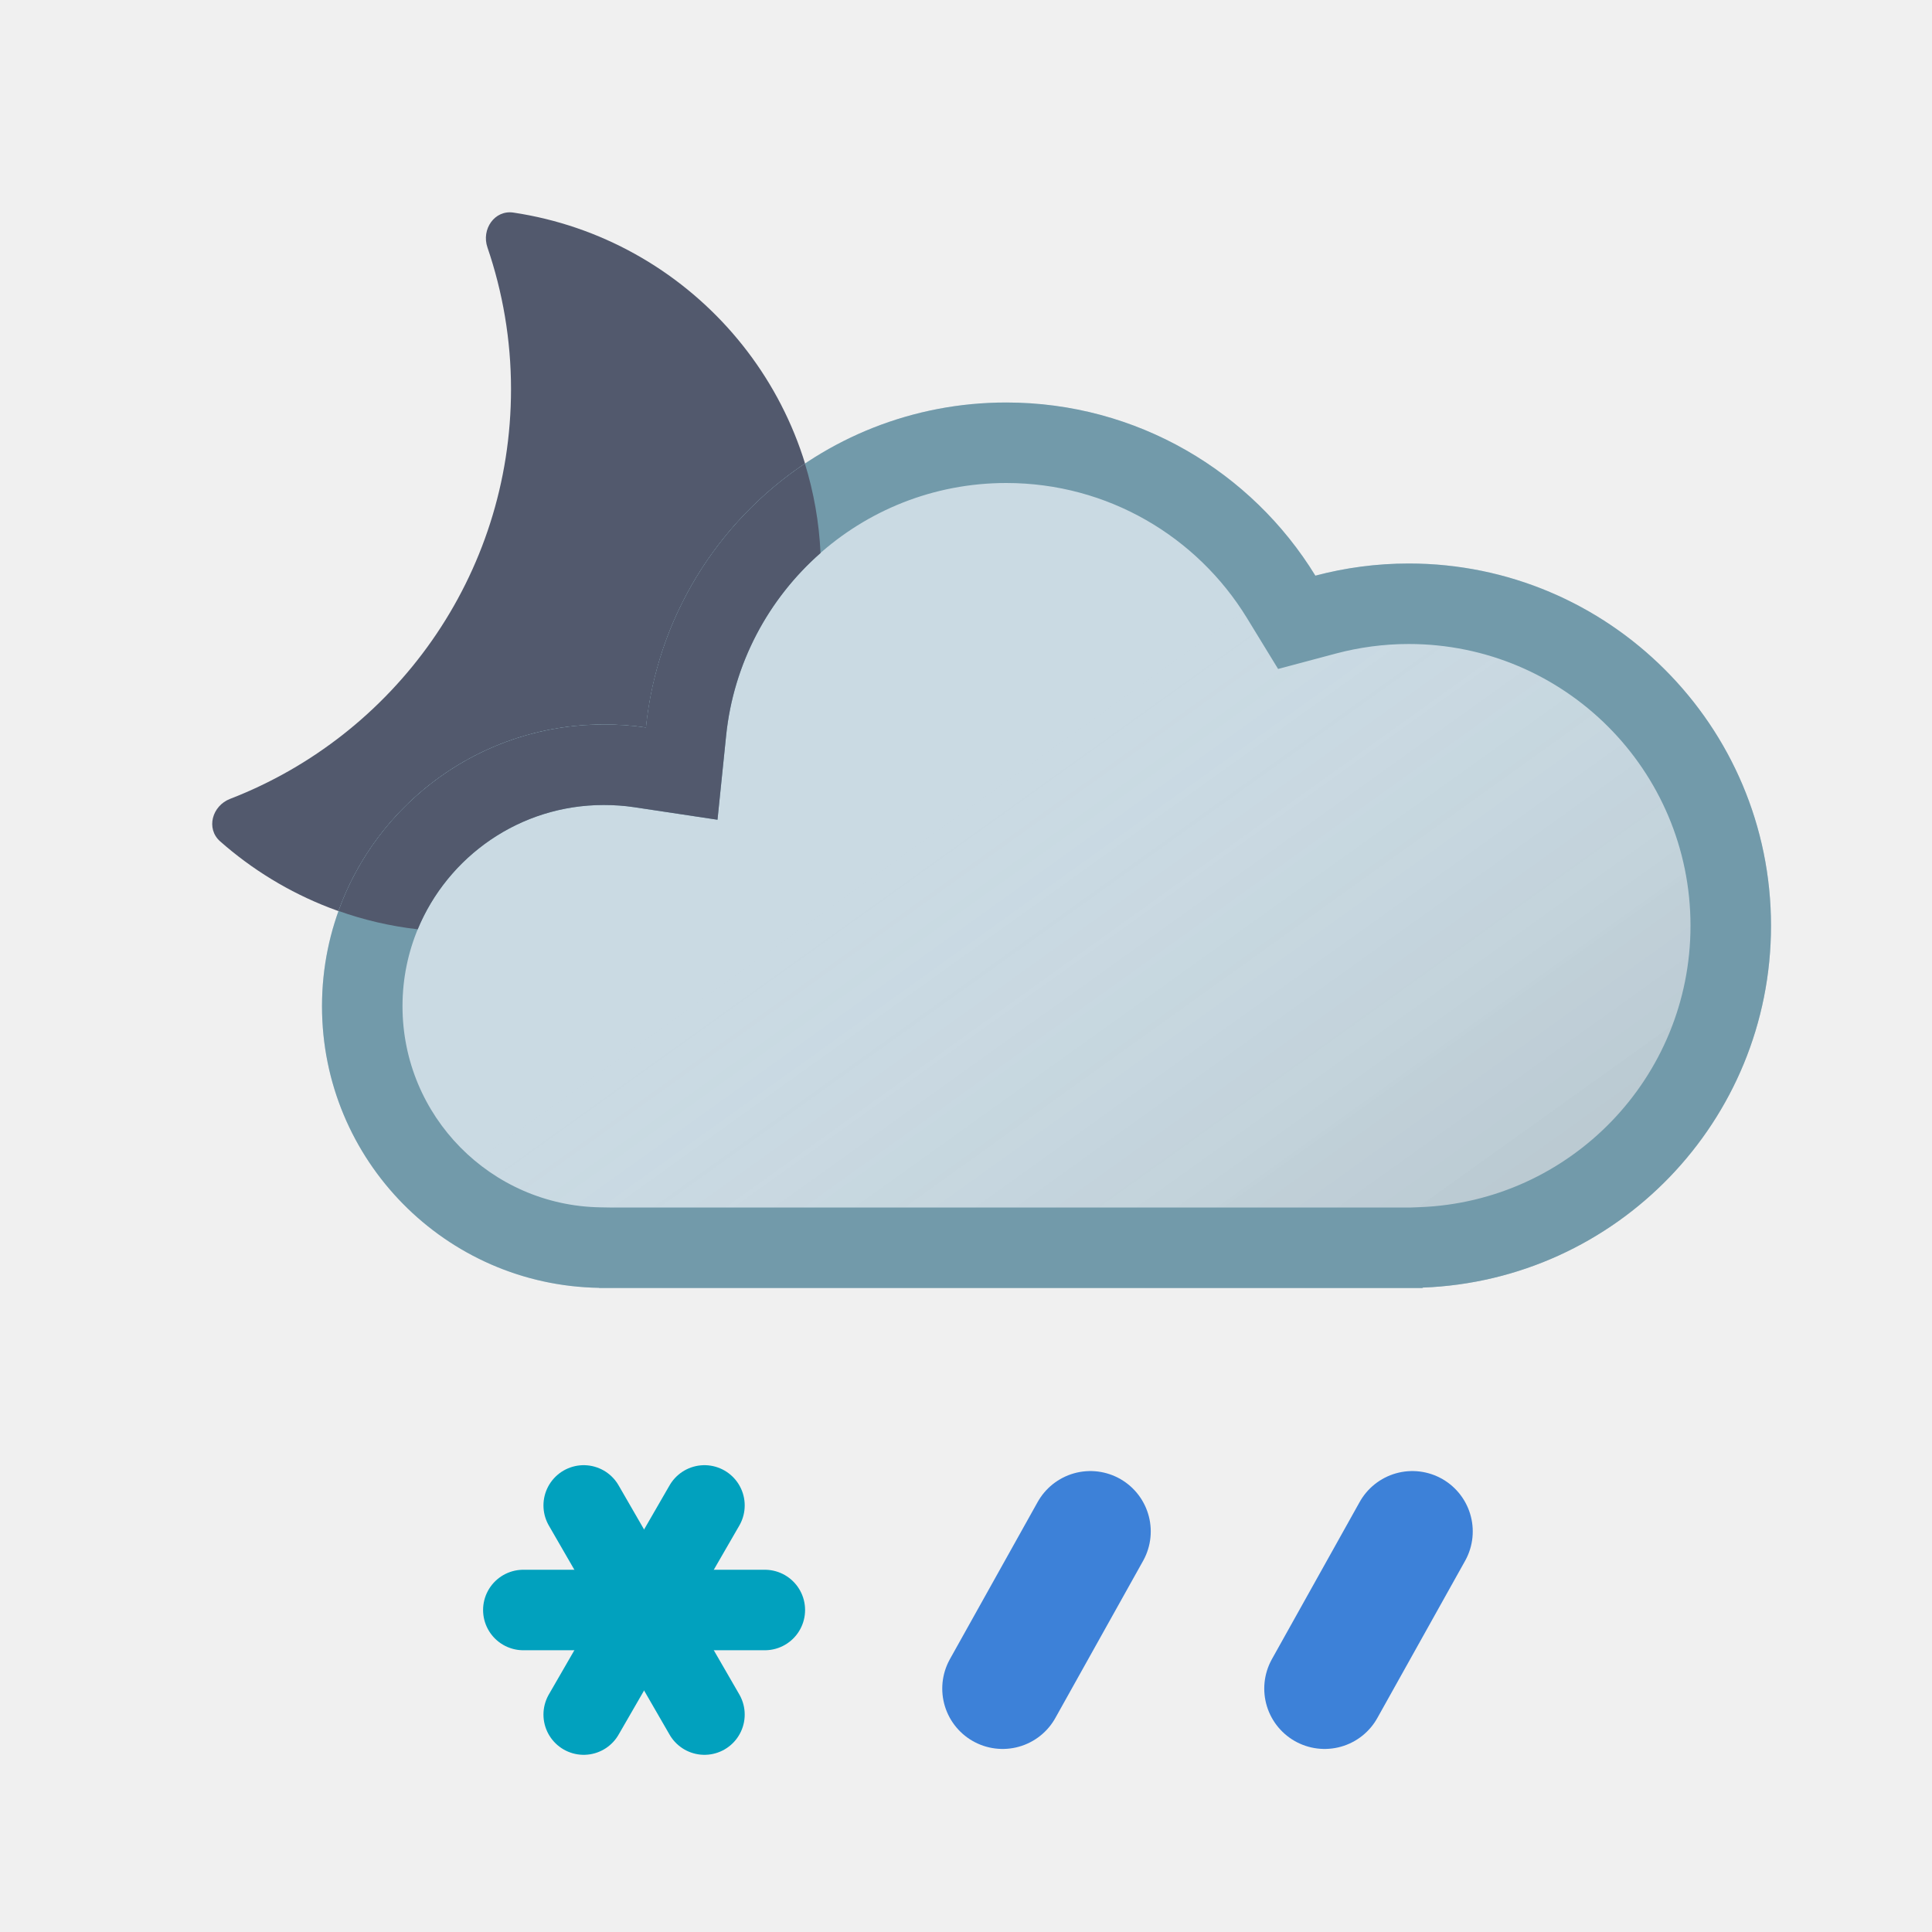
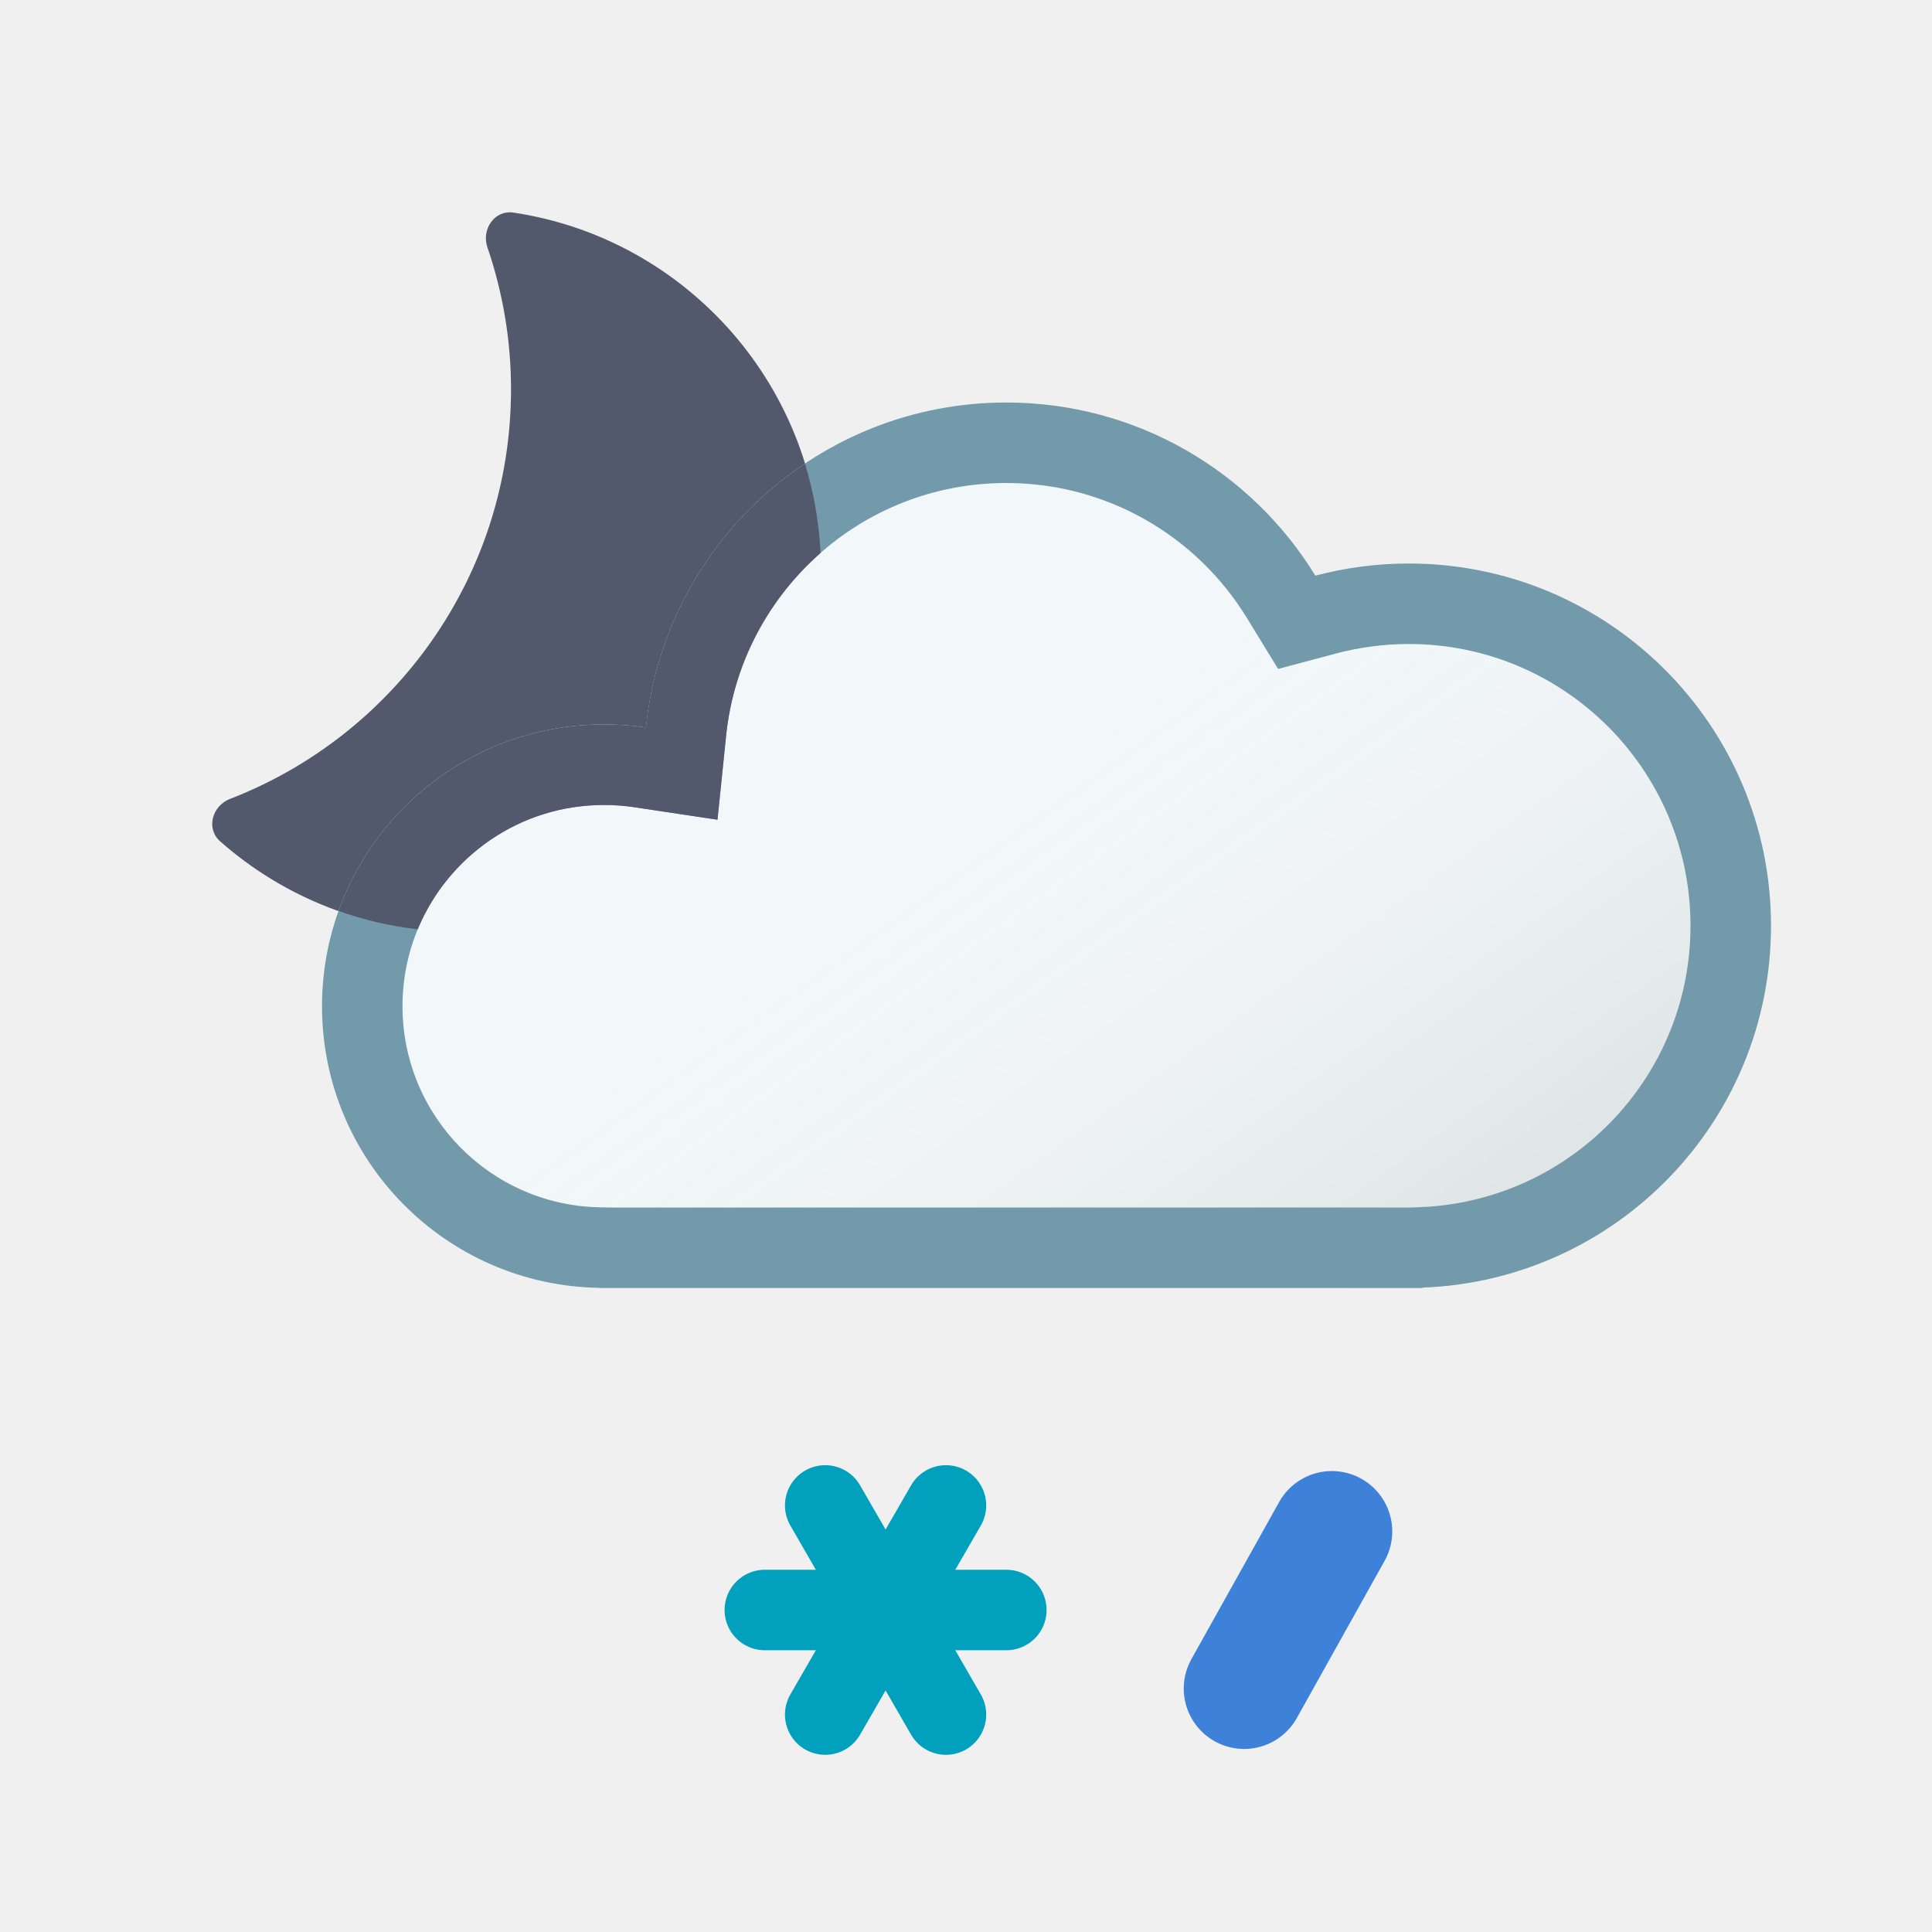
<svg xmlns="http://www.w3.org/2000/svg" xmlns:xlink="http://www.w3.org/1999/xlink" width="24" height="24" viewBox="0 0 24 24" fill="none">
  <path d="M6.055 3.073C5.978 2.848 6.144 2.605 6.379 2.641C8.541 2.965 10.199 4.829 10.199 7.082C10.199 9.563 8.187 11.575 5.706 11.575C4.566 11.575 3.526 11.15 2.734 10.451C2.556 10.293 2.635 10.01 2.858 9.924C4.899 9.135 6.348 7.155 6.348 4.834C6.348 4.218 6.244 3.626 6.055 3.073Z" fill="#52596D" />
-   <use xlink:href="#stroke0_2178_3105" fill="#CADAE3" />
-   <use xlink:href="#stroke0_2178_3105" fill="url(#paint0_linear_2178_3105)" fill-opacity="0.15" style="mix-blend-mode:multiply" />
+   <use xlink:href="#stroke0_2201_1592" fill="#F2F7FA" />
+   <use xlink:href="#stroke0_2201_1592" fill="url(#paint0_linear_2201_1592)" fill-opacity="0.15" style="mix-blend-mode:multiply" />
  <path d="M22 11.5C22 9.015 19.985 7 17.5 7C17.099 7 16.71 7.053 16.34 7.151C15.549 5.861 14.125 5 12.5 5C10.171 5 8.256 6.77 8.025 9.038C7.854 9.012 7.678 9 7.5 9C5.567 9 4 10.567 4 12.5C4 14.413 5.536 15.967 7.442 15.998V16H17.672V15.995C20.078 15.905 22 13.928 22 11.5ZM21 11.5C21 13.387 19.506 14.926 17.635 14.996L17.53 15H7.573L7.458 14.998C6.097 14.976 5 13.866 5 12.5C5 11.119 6.119 10 7.5 10C7.632 10 7.758 10.009 7.876 10.027L8.913 10.183L9.02 9.14C9.2 7.376 10.689 6 12.5 6C13.763 6 14.871 6.668 15.488 7.674L15.877 8.31L16.597 8.118C16.884 8.042 17.187 8 17.5 8C19.433 8 21 9.567 21 11.5Z" fill="#729AAA" />
-   <path d="M7.251 21.299L8.751 18.701" stroke-linecap="round" stroke="#01A1BE" />
-   <path d="M6.501 20H9.501" stroke-linecap="round" stroke="#01A1BE" />
-   <path d="M7.251 18.701L8.751 21.299" stroke-linecap="round" stroke="#01A1BE" />
-   <g clip-path="url(#clip0_2178_3105)">
-     <path d="M17.545 19.024L16.455 20.976" stroke-width="1.5" stroke-linecap="round" stroke="#3D81D8" />
-   </g>
-   <g clip-path="url(#clip1_2178_3105)">
-     <path d="M13.545 19.024L12.455 20.976" stroke-width="1.5" stroke-linecap="round" stroke="#3D81D8" />
-   </g>
+   <path d="M10.251 21.299L11.751 18.701" stroke-linecap="round" stroke="#01A1BE" />
+   <path d="M9.501 20H12.501" stroke-linecap="round" stroke="#01A1BE" />
+   <path d="M10.251 18.701L11.751 21.299" stroke-linecap="round" stroke="#01A1BE" />
+   <path d="M16.545 19.024L15.455 20.976" stroke-width="1.5" stroke-linecap="round" stroke="#3D81D8" />
  <path d="M9.999 5.759C10.108 6.113 10.175 6.485 10.193 6.87C9.548 7.437 9.112 8.237 9.02 9.14L8.913 10.183L7.876 10.027C7.757 10.009 7.632 10 7.5 10C6.458 10 5.565 10.638 5.189 11.544C4.848 11.505 4.519 11.428 4.205 11.316C4.69 9.966 5.982 9 7.5 9C7.678 9 7.853 9.012 8.024 9.038C8.164 7.671 8.915 6.485 9.999 5.759Z" fill="#52596D" />
  <defs>
-     <linearGradient id="paint0_linear_2178_3105" x1="17" y1="20" x2="10.519" y2="10.948" gradientUnits="userSpaceOnUse">
+     <linearGradient id="paint0_linear_2201_1592" x1="17" y1="20" x2="10.519" y2="10.948" gradientUnits="userSpaceOnUse">
      <stop />
      <stop offset="1" stop-color="white" stop-opacity="0" />
    </linearGradient>
-     <path id="stroke0_2178_3105" d="M12.5 5C10.171 5 8.256 6.77 8.025 9.038C7.854 9.012 7.678 9 7.5 9C5.567 9 4 10.567 4 12.5C4 14.413 5.536 15.967 7.442 15.998V16H17.672V15.995C20.078 15.905 22 13.928 22 11.5C22 9.015 19.985 7 17.5 7C17.099 7 16.71 7.053 16.34 7.151C15.549 5.861 14.125 5 12.5 5Z" />
-     <clipPath id="clip0_2178_3105">
-       <rect width="4" height="4" fill="white" transform="matrix(1 0 0 -1 15 22)" />
-     </clipPath>
-     <clipPath id="clip1_2178_3105">
-       <rect width="4" height="4" fill="white" transform="matrix(1 0 0 -1 11 22)" />
-     </clipPath>
+     <path id="stroke0_2201_1592" d="M12.5 5C10.171 5 8.256 6.77 8.025 9.038C7.854 9.012 7.678 9 7.5 9C5.567 9 4 10.567 4 12.5C4 14.413 5.536 15.967 7.442 15.998V16H17.672V15.995C20.078 15.905 22 13.928 22 11.5C22 9.015 19.985 7 17.5 7C17.099 7 16.71 7.053 16.34 7.151C15.549 5.861 14.125 5 12.5 5Z" />
  </defs>
</svg>
